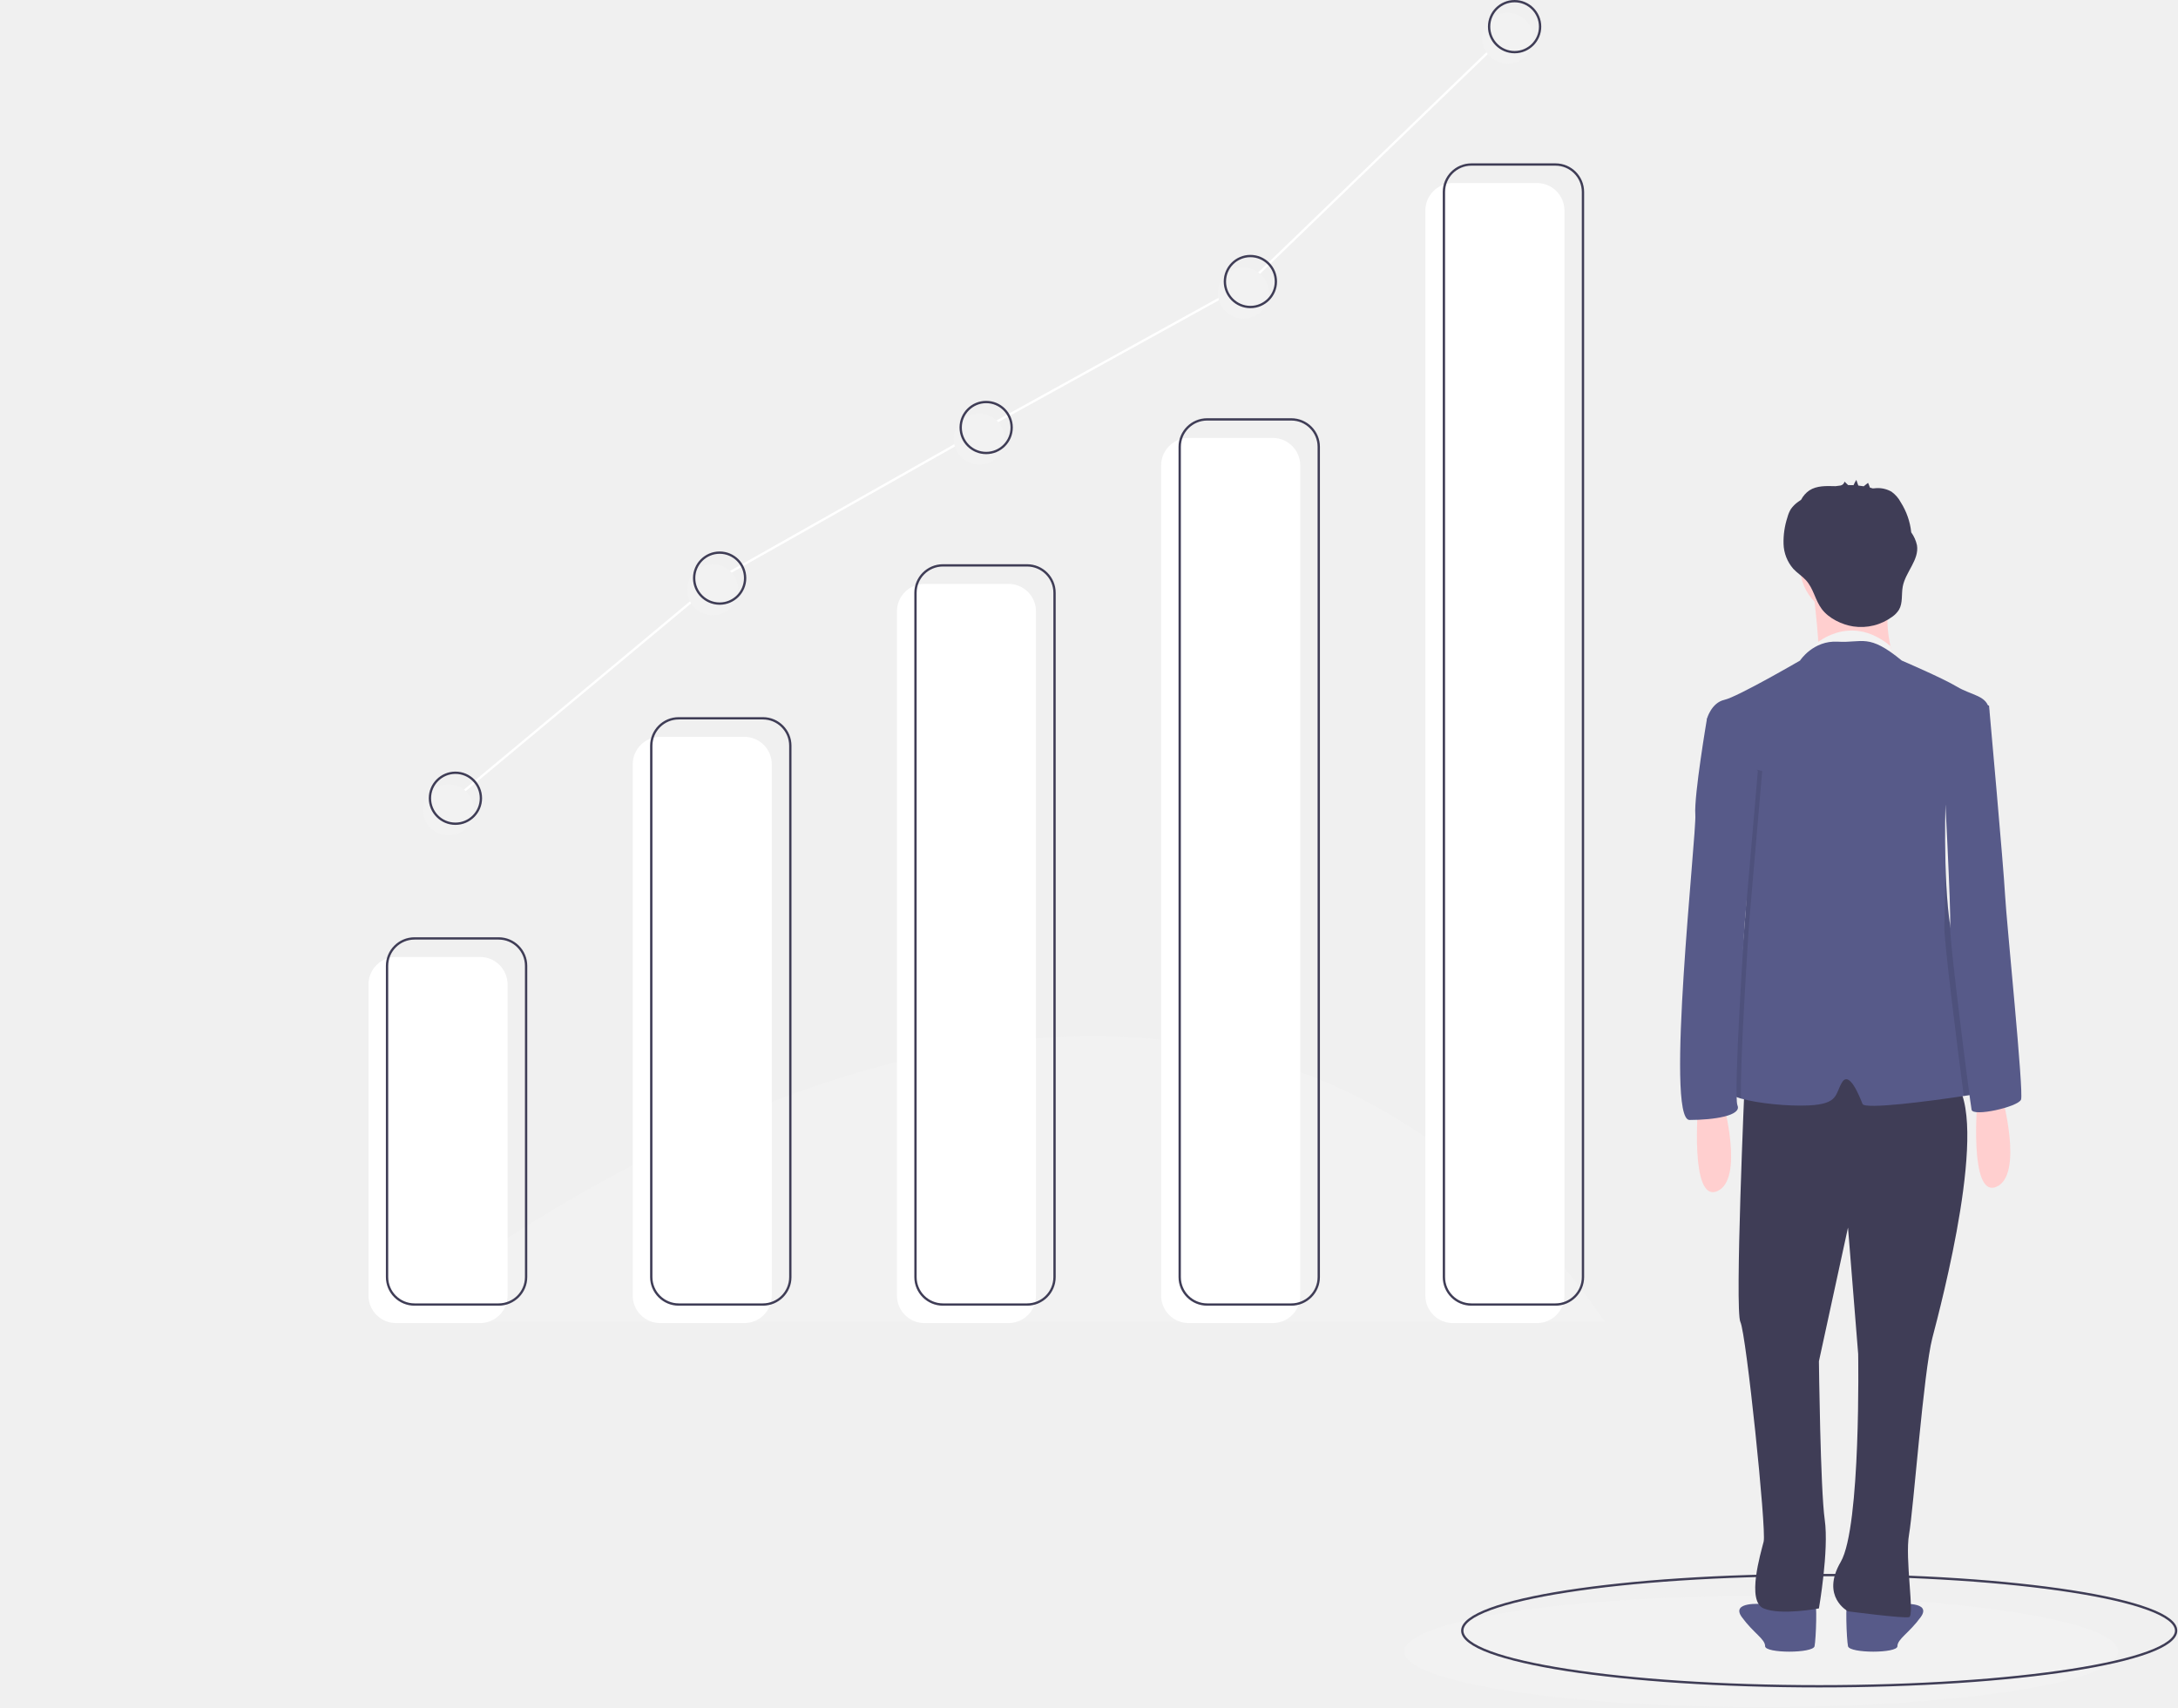
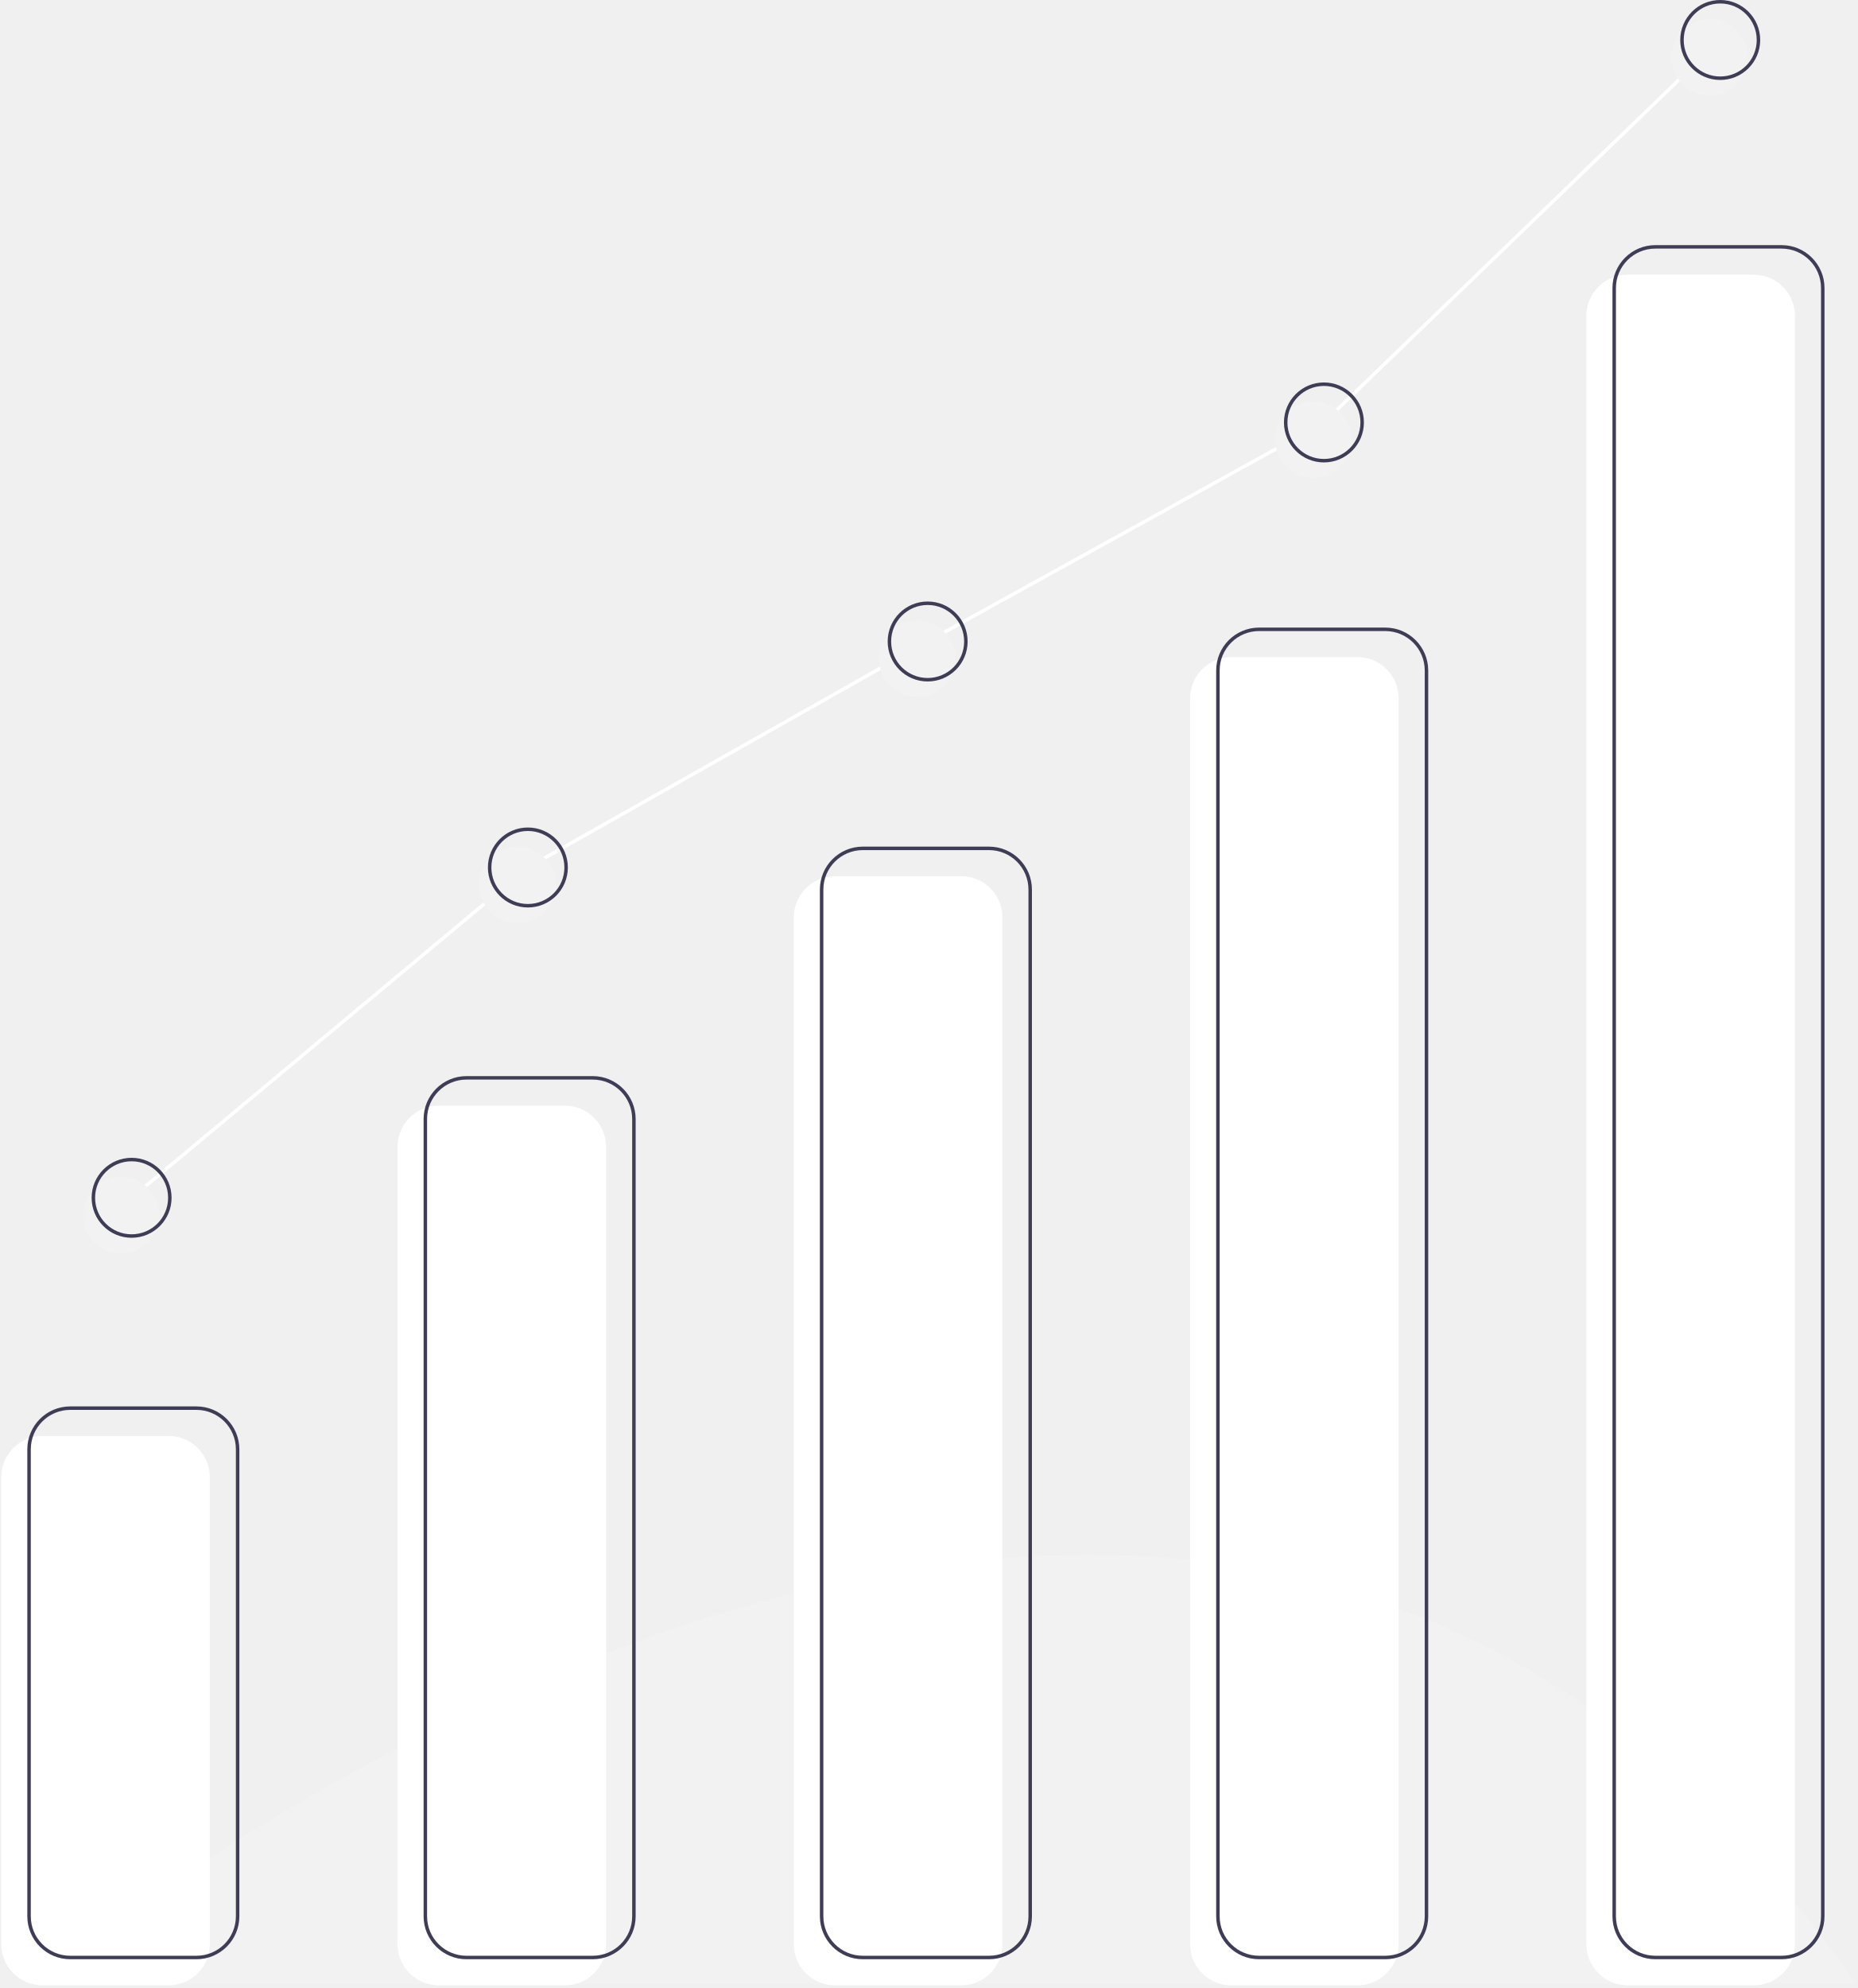
- <svg xmlns="http://www.w3.org/2000/svg" width="853" height="669" viewBox="0 0 853 669" fill="none">
+ <svg xmlns="http://www.w3.org/2000/svg" width="485" height="519" viewBox="0 0 485 519" fill="none">
  <g id="diagram">
-     <path id="hop" d="M152.948 517.845C152.948 517.845 454.759 265.957 628.584 517.845H152.948Z" fill="#F2F2F2" />
-     <g id="platform">
-       <path id="Vector" d="M689.786 668.75C766.988 668.75 829.572 658.997 829.572 646.965C829.572 634.934 766.988 625.18 689.786 625.18C612.584 625.18 550 634.934 550 646.965C550 658.997 612.584 668.75 689.786 668.75Z" fill="#F2F2F2" />
-       <path id="Vector_2" d="M712.479 660.581C789.68 660.581 852.265 650.827 852.265 638.796C852.265 626.764 789.68 617.011 712.479 617.011C635.277 617.011 572.692 626.764 572.692 638.796C572.692 650.827 635.277 660.581 712.479 660.581Z" stroke="#3F3D56" stroke-width="0.908" stroke-miterlimit="10" />
-     </g>
+     <path id="hop" d="M8.948 517.845C8.948 517.845 310.759 265.957 484.584 517.845Z" fill="#F2F2F2" />
    <g id="bars">
      <g id="bar1">
-         <path id="Vector_3" d="M188.03 374.881H155.081C149.14 374.881 144.324 379.697 144.324 385.638V507.542C144.324 513.482 149.14 518.298 155.081 518.298H188.03C193.97 518.298 198.786 513.482 198.786 507.542V385.638C198.786 379.697 193.97 374.881 188.03 374.881Z" fill="white" />
-         <path id="Vector_4" d="M195.291 367.62H162.343C156.402 367.62 151.586 372.436 151.586 378.376V500.28C151.586 506.221 156.402 511.037 162.343 511.037H195.291C201.232 511.037 206.048 506.221 206.048 500.28V378.376C206.048 372.436 201.232 367.62 195.291 367.62Z" stroke="#3F3D56" stroke-width="0.908" stroke-miterlimit="10" />
+         <path id="Vector" d="M44.03 374.881H11.081C5.14 374.881 0.324 379.697 0.324 385.638V507.542C0.324 513.482 5.14 518.298 11.081 518.298H44.03C49.97 518.298 54.786 513.482 54.786 507.542V385.638C54.786 379.697 49.97 374.881 44.03 374.881Z" fill="white" />
+         <path id="Vector_2" d="M51.291 367.62H18.343C12.402 367.62 7.586 372.436 7.586 378.376V500.28C7.586 506.221 12.402 511.037 18.343 511.037H51.291C57.232 511.037 62.048 506.221 62.048 500.28V378.376C62.048 372.436 57.232 367.62 51.291 367.62Z" stroke="#3F3D56" stroke-width="0.908" stroke-miterlimit="10" />
      </g>
      <g id="bar2">
-         <path id="Vector_5" d="M291.508 288.649H258.559C252.619 288.649 247.803 293.465 247.803 299.406V507.541C247.803 513.482 252.619 518.298 258.559 518.298H291.508C297.449 518.298 302.265 513.482 302.265 507.541V299.406C302.265 293.465 297.449 288.649 291.508 288.649Z" fill="white" />
-         <path id="Vector_6" d="M298.77 281.388H265.821C259.88 281.388 255.064 286.204 255.064 292.145V500.28C255.064 506.221 259.88 511.037 265.821 511.037H298.77C304.711 511.037 309.527 506.221 309.527 500.28V292.145C309.527 286.204 304.711 281.388 298.77 281.388Z" stroke="#3F3D56" stroke-width="0.908" stroke-miterlimit="10" />
+         <path id="Vector_3" d="M147.508 288.649H114.559C108.619 288.649 103.803 293.465 103.803 299.406V507.541C103.803 513.482 108.619 518.298 114.559 518.298H147.508C153.449 518.298 158.265 513.482 158.265 507.541V299.406C158.265 293.465 153.449 288.649 147.508 288.649Z" fill="white" />
+         <path id="Vector_4" d="M154.77 281.388H121.821C115.88 281.388 111.064 286.204 111.064 292.145V500.28C111.064 506.221 115.88 511.037 121.821 511.037H154.77C160.711 511.037 165.527 506.221 165.527 500.28V292.145C165.527 286.204 160.711 281.388 154.77 281.388Z" stroke="#3F3D56" stroke-width="0.908" stroke-miterlimit="10" />
      </g>
      <g id="bar3">
-         <path id="Vector_7" d="M394.987 228.741H362.038C356.097 228.741 351.281 233.557 351.281 239.498V507.542C351.281 513.482 356.097 518.298 362.038 518.298H394.987C400.927 518.298 405.743 513.482 405.743 507.542V239.498C405.743 233.557 400.927 228.741 394.987 228.741Z" fill="white" />
-         <path id="Vector_8" d="M402.248 221.479H369.3C363.359 221.479 358.543 226.295 358.543 232.236V500.28C358.543 506.221 363.359 511.037 369.3 511.037H402.248C408.189 511.037 413.005 506.221 413.005 500.28V232.236C413.005 226.295 408.189 221.479 402.248 221.479Z" stroke="#3F3D56" stroke-width="0.908" stroke-miterlimit="10" />
+         <path id="Vector_5" d="M250.987 228.741H218.038C212.097 228.741 207.281 233.557 207.281 239.498V507.542C207.281 513.482 212.097 518.298 218.038 518.298H250.987C256.927 518.298 261.743 513.482 261.743 507.542V239.498C261.743 233.557 256.927 228.741 250.987 228.741Z" fill="white" />
+         <path id="Vector_6" d="M258.248 221.479H225.3C219.359 221.479 214.543 226.295 214.543 232.236V500.28C214.543 506.221 219.359 511.037 225.3 511.037H258.248C264.189 511.037 269.005 506.221 269.005 500.28V232.236C269.005 226.295 264.189 221.479 258.248 221.479Z" stroke="#3F3D56" stroke-width="0.908" stroke-miterlimit="10" />
      </g>
      <g id="bar4">
-         <path id="Vector_9" d="M498.464 171.556H465.516C459.575 171.556 454.759 176.372 454.759 182.313V507.542C454.759 513.482 459.575 518.298 465.516 518.298H498.464C504.405 518.298 509.221 513.482 509.221 507.542V182.313C509.221 176.372 504.405 171.556 498.464 171.556Z" fill="white" />
-         <path id="Vector_10" d="M505.726 164.294H472.777C466.836 164.294 462.021 169.11 462.021 175.051V500.28C462.021 506.221 466.836 511.037 472.777 511.037H505.726C511.667 511.037 516.483 506.221 516.483 500.28V175.051C516.483 169.11 511.667 164.294 505.726 164.294Z" stroke="#3F3D56" stroke-width="0.908" stroke-miterlimit="10" />
+         <path id="Vector_7" d="M354.464 171.556H321.516C315.575 171.556 310.759 176.372 310.759 182.313V507.542C310.759 513.482 315.575 518.298 321.516 518.298H354.464C360.405 518.298 365.221 513.482 365.221 507.542V182.313C365.221 176.372 360.405 171.556 354.464 171.556Z" fill="white" />
+         <path id="Vector_8" d="M361.726 164.294H328.777C322.836 164.294 318.021 169.11 318.021 175.051V500.28C318.021 506.221 322.836 511.037 328.777 511.037H361.726C367.667 511.037 372.483 506.221 372.483 500.28V175.051C372.483 169.11 367.667 164.294 361.726 164.294Z" stroke="#3F3D56" stroke-width="0.908" stroke-miterlimit="10" />
      </g>
      <g id="bar5">
-         <path id="Vector_11" d="M601.943 71.709H568.994C563.053 71.709 558.237 76.525 558.237 82.465V507.542C558.237 513.482 563.053 518.298 568.994 518.298H601.943C607.884 518.298 612.699 513.482 612.699 507.542V82.465C612.699 76.525 607.884 71.709 601.943 71.709Z" fill="white" />
-         <path id="Vector_12" d="M609.204 64.447H576.256C570.315 64.447 565.499 69.263 565.499 75.204V500.28C565.499 506.221 570.315 511.037 576.256 511.037H609.204C615.145 511.037 619.961 506.221 619.961 500.28V75.204C619.961 69.263 615.145 64.447 609.204 64.447Z" stroke="#3F3D56" stroke-width="0.908" stroke-miterlimit="10" />
+         <path id="Vector_9" d="M457.943 71.709H424.994C419.053 71.709 414.237 76.525 414.237 82.465V507.542C414.237 513.482 419.053 518.298 424.994 518.298H457.943C463.884 518.298 468.699 513.482 468.699 507.542V82.465C468.699 76.525 463.884 71.709 457.943 71.709Z" fill="white" />
+         <path id="Vector_10" d="M465.204 64.447H432.256C426.315 64.447 421.499 69.263 421.499 75.204V500.28C421.499 506.221 426.315 511.037 432.256 511.037H465.204C471.145 511.037 475.961 506.221 475.961 500.28V75.204C475.961 69.263 471.145 64.447 465.204 64.447Z" stroke="#3F3D56" stroke-width="0.908" stroke-miterlimit="10" />
      </g>
    </g>
-     <g id="person">
-       <path id="Vector_13" d="M784.123 429.622C784.123 429.622 792.665 460.374 781.845 464.93C771.025 469.486 774.442 430.761 774.442 430.761L784.123 429.622Z" fill="#FFCFCF" />
-       <path id="Vector_14" d="M706.673 626.663C706.673 626.663 698.7 626.094 695.853 627.802C695 628.301 694.05 628.61 693.067 628.708C692.084 628.806 691.092 628.692 690.158 628.372C690.158 628.372 677.629 627.233 682.185 633.497C686.741 639.762 691.297 642.039 691.297 644.887C691.297 647.734 710.09 647.734 710.659 644.887C711.229 642.039 711.798 627.233 710.659 626.663C709.52 626.094 706.673 626.663 706.673 626.663Z" fill="#575A89" />
-       <path id="Vector_15" d="M727.744 626.663C727.744 626.663 735.716 626.094 738.564 627.802C739.416 628.301 740.366 628.61 741.349 628.708C742.332 628.806 743.324 628.692 744.259 628.372C744.259 628.372 756.787 627.233 752.231 633.497C747.676 639.762 743.12 642.039 743.12 644.887C743.12 647.734 724.327 647.734 723.757 644.887C723.188 642.039 722.618 627.233 723.757 626.663C724.896 626.094 727.744 626.663 727.744 626.663Z" fill="#575A89" />
-       <path id="Vector_16" d="M683.324 423.358C683.324 423.358 679.338 513.336 681.616 517.892C683.894 522.448 691.866 599.328 690.727 603.884C689.588 608.44 683.894 627.233 690.727 630.08C697.561 632.928 712.368 630.08 712.368 630.08C712.368 630.08 716.354 607.301 714.646 595.342C712.937 583.383 712.368 533.268 712.368 533.268L723.757 480.876L727.744 530.421C727.744 530.421 728.883 598.189 720.91 611.857C712.937 625.524 723.757 631.219 723.757 631.219C723.757 631.219 745.398 634.067 747.676 633.497C749.954 632.928 745.967 610.718 747.676 601.037C749.384 591.355 753.371 537.254 756.788 524.156C760.204 511.058 779.567 438.164 765.33 423.358C751.093 408.551 683.324 423.358 683.324 423.358Z" fill="#3F3D56" />
-       <path id="Vector_17" d="M724.896 241.692C735.904 241.692 744.828 232.769 744.828 221.76C744.828 210.752 735.904 201.828 724.896 201.828C713.888 201.828 704.964 210.752 704.964 221.76C704.964 232.769 713.888 241.692 724.896 241.692Z" fill="#FFCFCF" />
-       <path id="Vector_18" d="M710.09 230.872C710.09 230.872 713.507 258.207 711.798 258.777C710.09 259.346 741.981 258.777 741.981 258.777C741.981 258.777 735.717 242.262 741.981 229.164L710.09 230.872Z" fill="#FFCFCF" />
-       <path id="Vector_19" d="M710.09 253.082C710.09 253.082 723.97 239.414 740.379 253.082L741.441 257.156L732.869 257.068H710.09V253.082Z" fill="#F2F2F2" />
-       <path id="Vector_20" d="M777.858 427.914C776.542 428.175 773.319 428.711 769.116 429.349C755.124 431.461 730.329 434.662 729.452 432.469C728.313 429.622 724.327 419.371 721.479 423.927C718.632 428.483 720.34 432.469 708.381 433.039C700.243 433.426 688.415 432.23 681.866 430.351C678.791 429.468 676.877 428.437 677.059 427.344C677.629 423.927 683.893 359.006 683.893 352.742C683.893 346.477 686.171 316.295 686.171 316.295L669.804 284.09L668.517 281.556C668.517 281.556 670.226 275.292 675.351 274.153C680.476 273.014 704.964 258.777 704.964 258.777C704.964 258.777 710.089 250.804 719.771 251.374C729.452 251.943 731.73 247.957 744.828 258.777C744.828 258.777 760.773 265.611 766.468 269.028C772.163 272.444 778.427 272.444 778.997 278.139C779.111 279.284 778.49 281.488 777.425 284.273C773.524 294.478 763.666 312.536 762.123 315.349C761.986 315.594 761.912 315.725 761.912 315.725C761.912 315.725 761.616 325.965 761.929 337.952V337.981C762.237 349.479 763.103 362.582 765.329 369.826C769.885 384.633 783.553 426.775 777.858 427.914Z" fill="#575A89" />
-       <path id="Vector_21" d="M750.771 213.578C750.373 211.764 749.606 210.051 748.519 208.545C748.085 204.38 746.696 200.371 744.459 196.831C743.582 195.172 742.338 193.736 740.821 192.632C739.084 191.632 737.102 191.138 735.098 191.206C734.735 191.199 734.081 191.31 733.493 191.336C733.116 191.22 732.737 191.116 732.356 191.018C732.133 190.524 731.693 189.082 731.57 189.18L729.909 190.499C729.207 190.377 728.501 190.282 727.793 190.207C727.535 189.471 727.277 188.736 727.019 188C726.601 188.658 726.234 189.347 725.922 190.062C725.217 190.028 724.511 190.015 723.805 190.026L722.394 188.67C722.31 189.048 722.119 189.394 721.842 189.665C721.566 189.935 721.216 190.12 720.836 190.195C720.187 190.262 719.54 190.349 718.895 190.453C718.843 190.452 718.79 190.453 718.738 190.451C715.262 190.365 711.522 190.209 708.615 192.117C707.255 193.051 706.148 194.308 705.393 195.774C705.037 196.016 704.68 196.256 704.334 196.513C703.169 197.308 702.158 198.31 701.353 199.469C700.767 200.468 700.323 201.544 700.033 202.666C698.924 206.041 698.41 209.583 698.515 213.135C698.634 216.71 699.983 220.135 702.334 222.831C703.825 224.433 705.72 225.616 707.213 227.216C710.287 230.51 710.863 235.104 713.492 238.59C716.273 242.276 721.348 244.702 725.805 245.398C728.485 245.802 731.218 245.672 733.848 245.016C736.477 244.36 738.951 243.191 741.128 241.576C742.172 240.849 743.059 239.919 743.736 238.841C745.284 236.165 744.628 232.802 745.202 229.765C746.279 224.072 751.712 219.295 750.771 213.578Z" fill="#3F3D56" />
-       <path id="Vector_22" d="M674.782 431.33C674.782 431.33 683.324 462.083 672.504 466.638C661.683 471.194 665.1 432.469 665.1 432.469L674.782 431.33Z" fill="#FFCFCF" />
-       <path id="Vector_23" opacity="0.1" d="M685.027 361.546C685.027 361.546 681.291 416.991 681.866 430.351C678.791 429.468 676.877 428.437 677.059 427.344C677.629 423.927 683.893 359.006 683.893 352.742C683.893 346.477 686.171 316.295 686.171 316.295L669.804 284.09C670.066 282.496 670.226 281.556 670.226 281.556L678.483 298.925L690.158 302.058L685.027 361.546Z" fill="black" />
-       <path id="Vector_24" d="M672.504 278.139L668.517 281.556C668.517 281.556 663.392 311.739 663.962 319.142C664.531 326.545 652.002 438.734 661.684 438.734C671.365 438.734 682.185 437.025 680.477 433.039C678.768 429.052 683.321 361.546 683.321 361.546L688.449 302.058L672.504 278.139Z" fill="#575A89" />
-       <path id="Vector_25" opacity="0.1" d="M777.425 284.273C773.524 294.478 763.666 312.536 762.123 315.349C762.169 308.066 762.197 302.912 762.197 302.912L774.156 278.424L776.719 276.431C776.719 276.431 776.992 279.443 777.425 284.273Z" fill="black" />
-       <path id="Vector_26" opacity="0.1" d="M777.858 427.913C776.543 428.175 773.32 428.711 769.117 429.349C766.936 413.221 761.104 366.842 761.474 362.474C761.657 360.321 761.81 349.684 761.93 337.981C762.238 349.478 763.103 362.582 765.33 369.826C769.886 384.633 783.553 426.774 777.858 427.913Z" fill="black" />
-       <path id="Vector_27" d="M770.455 274.153L778.997 276.431C778.997 276.431 784.692 339.643 785.262 350.464C785.831 361.284 792.665 427.913 791.526 430.761C790.387 433.608 772.733 437.595 772.163 434.747C771.594 431.9 763.315 367.649 763.753 362.473C764.191 357.297 761.343 303.766 761.343 303.766L770.455 274.153Z" fill="#575A89" />
-     </g>
    <g id="circles">
-       <path id="circleLine" d="M178.363 312.704L281.841 226.472L386.227 167.471L489.705 110.286L593.183 10.439" stroke="white" stroke-width="0.908" stroke-miterlimit="10" />
+       <path id="circleLine" d="M34.363 312.704L137.841 226.472L242.227 167.471L345.705 110.286L449.183 10.439" stroke="white" stroke-width="0.908" stroke-miterlimit="10" />
      <g id="circle1">
-         <path id="Vector_28" d="M175.64 327.227C181.154 327.227 185.625 322.756 185.625 317.242C185.625 311.728 181.154 307.257 175.64 307.257C170.126 307.257 165.655 311.728 165.655 317.242C165.655 322.756 170.126 327.227 175.64 327.227Z" fill="#F2F2F2" />
-         <path id="Vector_29" d="M178.364 322.688C183.878 322.688 188.348 318.218 188.348 312.704C188.348 307.189 183.878 302.719 178.364 302.719C172.849 302.719 168.379 307.189 168.379 312.704C168.379 318.218 172.849 322.688 178.364 322.688Z" stroke="#3F3D56" stroke-width="0.908" stroke-miterlimit="10" />
+         <path id="Vector_11" d="M31.64 327.227C37.154 327.227 41.625 322.756 41.625 317.242C41.625 311.728 37.154 307.257 31.64 307.257C26.126 307.257 21.655 311.728 21.655 317.242C21.655 322.756 26.126 327.227 31.64 327.227Z" fill="#F2F2F2" />
+         <path id="Vector_12" d="M34.364 322.688C39.878 322.688 44.348 318.218 44.348 312.704C44.348 307.189 39.878 302.719 34.364 302.719C28.849 302.719 24.379 307.189 24.379 312.704C24.379 318.218 28.849 322.688 34.364 322.688Z" stroke="#3F3D56" stroke-width="0.908" stroke-miterlimit="10" />
      </g>
      <g id="circle2">
-         <path id="Vector_30" d="M279.119 240.995C284.633 240.995 289.103 236.525 289.103 231.01C289.103 225.496 284.633 221.026 279.119 221.026C273.604 221.026 269.134 225.496 269.134 231.01C269.134 236.525 273.604 240.995 279.119 240.995Z" fill="#F2F2F2" />
-         <path id="Vector_31" d="M281.841 236.457C287.356 236.457 291.826 231.986 291.826 226.472C291.826 220.957 287.356 216.487 281.841 216.487C276.327 216.487 271.856 220.957 271.856 226.472C271.856 231.986 276.327 236.457 281.841 236.457Z" stroke="#3F3D56" stroke-width="0.908" stroke-miterlimit="10" />
+         <path id="Vector_13" d="M135.119 240.995C140.633 240.995 145.103 236.525 145.103 231.01C145.103 225.496 140.633 221.026 135.119 221.026C129.604 221.026 125.134 225.496 125.134 231.01C125.134 236.525 129.604 240.995 135.119 240.995Z" fill="#F2F2F2" />
+         <path id="Vector_14" d="M137.841 236.457C143.356 236.457 147.826 231.986 147.826 226.472C147.826 220.957 143.356 216.487 137.841 216.487C132.327 216.487 127.856 220.957 127.856 226.472C127.856 231.986 132.327 236.457 137.841 236.457Z" stroke="#3F3D56" stroke-width="0.908" stroke-miterlimit="10" />
      </g>
      <g id="circle3">
-         <path id="Vector_32" d="M383.504 181.994C389.019 181.994 393.489 177.524 393.489 172.01C393.489 166.495 389.019 162.025 383.504 162.025C377.99 162.025 373.52 166.495 373.52 172.01C373.52 177.524 377.99 181.994 383.504 181.994Z" fill="#F2F2F2" />
-         <path id="Vector_33" d="M386.227 177.456C391.741 177.456 396.212 172.986 396.212 167.471C396.212 161.957 391.741 157.486 386.227 157.486C380.713 157.486 376.242 161.957 376.242 167.471C376.242 172.986 380.713 177.456 386.227 177.456Z" stroke="#3F3D56" stroke-width="0.908" stroke-miterlimit="10" />
+         <path id="Vector_15" d="M239.504 181.994C245.019 181.994 249.489 177.524 249.489 172.01C249.489 166.495 245.019 162.025 239.504 162.025C233.99 162.025 229.52 166.495 229.52 172.01C229.52 177.524 233.99 181.994 239.504 181.994Z" fill="#F2F2F2" />
+         <path id="Vector_16" d="M242.227 177.456C247.741 177.456 252.212 172.986 252.212 167.471C252.212 161.957 247.741 157.486 242.227 157.486C236.713 157.486 232.242 161.957 232.242 167.471C232.242 172.986 236.713 177.456 242.227 177.456Z" stroke="#3F3D56" stroke-width="0.908" stroke-miterlimit="10" />
      </g>
      <g id="circle4">
-         <path id="Vector_34" d="M486.983 124.809C492.497 124.809 496.968 120.339 496.968 114.824C496.968 109.31 492.497 104.84 486.983 104.84C481.468 104.84 476.998 109.31 476.998 114.824C476.998 120.339 481.468 124.809 486.983 124.809Z" fill="#F2F2F2" />
-         <path id="Vector_35" d="M489.705 120.271C495.22 120.271 499.69 115.8 499.69 110.286C499.69 104.771 495.22 100.301 489.705 100.301C484.191 100.301 479.721 104.771 479.721 110.286C479.721 115.8 484.191 120.271 489.705 120.271Z" stroke="#3F3D56" stroke-width="0.908" stroke-miterlimit="10" />
+         <path id="Vector_17" d="M342.983 124.809C348.497 124.809 352.968 120.339 352.968 114.824C352.968 109.31 348.497 104.84 342.983 104.84C337.468 104.84 332.998 109.31 332.998 114.824C332.998 120.339 337.468 124.809 342.983 124.809Z" fill="#F2F2F2" />
+         <path id="Vector_18" d="M345.705 120.271C351.22 120.271 355.69 115.8 355.69 110.286C355.69 104.771 351.22 100.301 345.705 100.301C340.191 100.301 335.721 104.771 335.721 110.286C335.721 115.8 340.191 120.271 345.705 120.271Z" stroke="#3F3D56" stroke-width="0.908" stroke-miterlimit="10" />
      </g>
      <g id="circle5">
-         <path id="Vector_36" d="M590.46 24.962C595.975 24.962 600.445 20.491 600.445 14.977C600.445 9.463 595.975 4.992 590.46 4.992C584.946 4.992 580.476 9.463 580.476 14.977C580.476 20.491 584.946 24.962 590.46 24.962Z" fill="#F2F2F2" />
-         <path id="Vector_37" d="M593.184 20.423C598.698 20.423 603.169 15.953 603.169 10.439C603.169 4.924 598.698 0.454 593.184 0.454C587.67 0.454 583.199 4.924 583.199 10.439C583.199 15.953 587.67 20.423 593.184 20.423Z" stroke="#3F3D56" stroke-width="0.908" stroke-miterlimit="10" />
+         <path id="Vector_19" d="M446.46 24.962C451.975 24.962 456.445 20.491 456.445 14.977C456.445 9.463 451.975 4.992 446.46 4.992C440.946 4.992 436.476 9.463 436.476 14.977C436.476 20.491 440.946 24.962 446.46 24.962Z" fill="#F2F2F2" />
+         <path id="Vector_20" d="M449.184 20.423C454.698 20.423 459.169 15.953 459.169 10.439C459.169 4.924 454.698 0.454 449.184 0.454C443.67 0.454 439.199 4.924 439.199 10.439C439.199 15.953 443.67 20.423 449.184 20.423Z" stroke="#3F3D56" stroke-width="0.908" stroke-miterlimit="10" />
      </g>
    </g>
  </g>
</svg>
